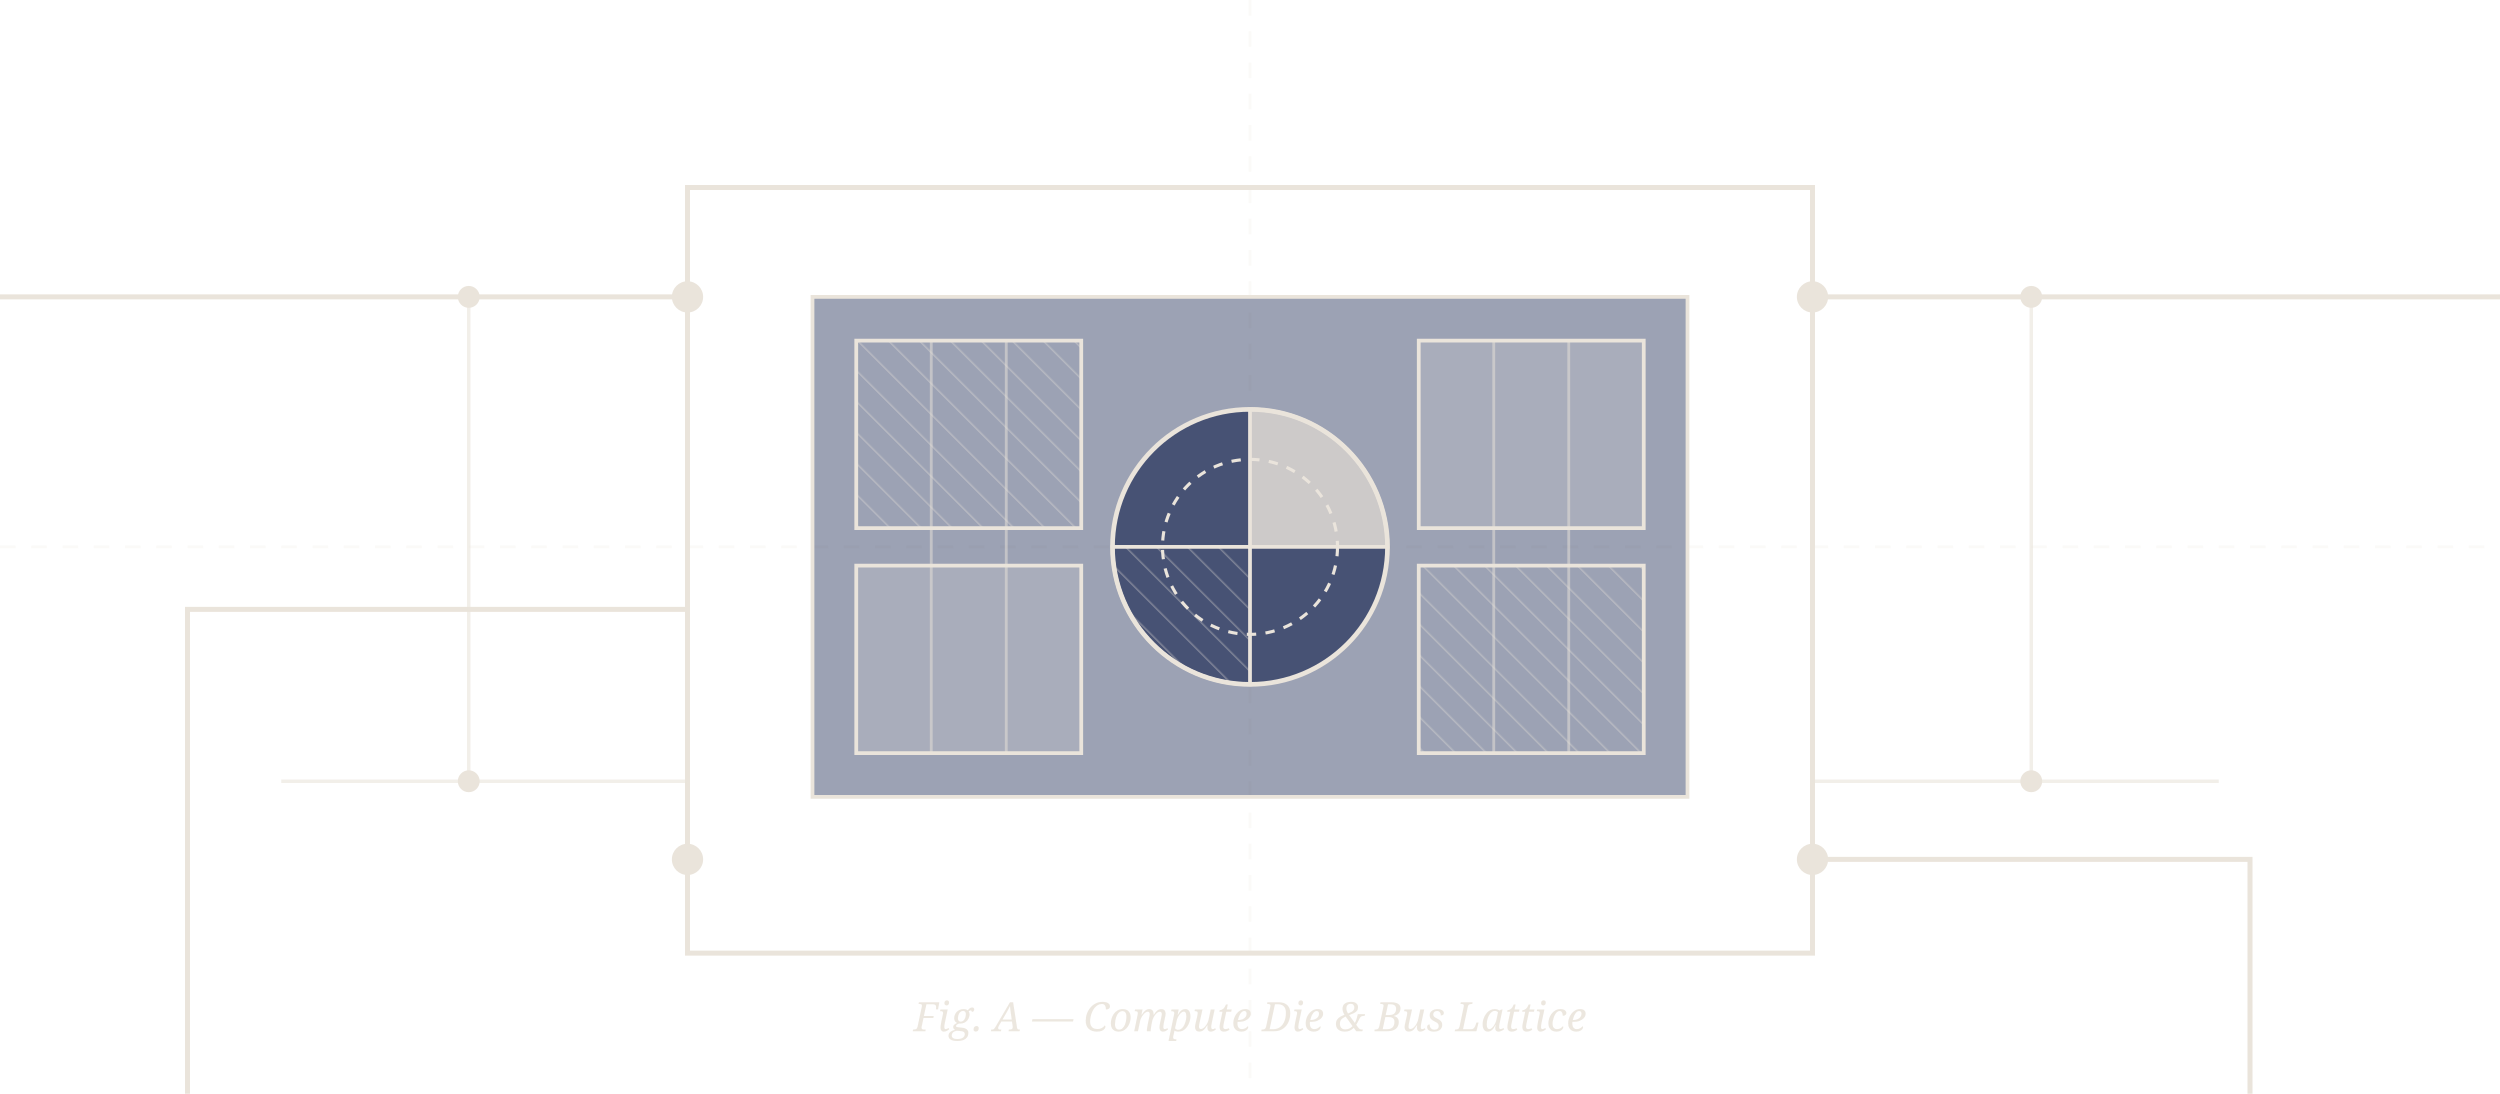
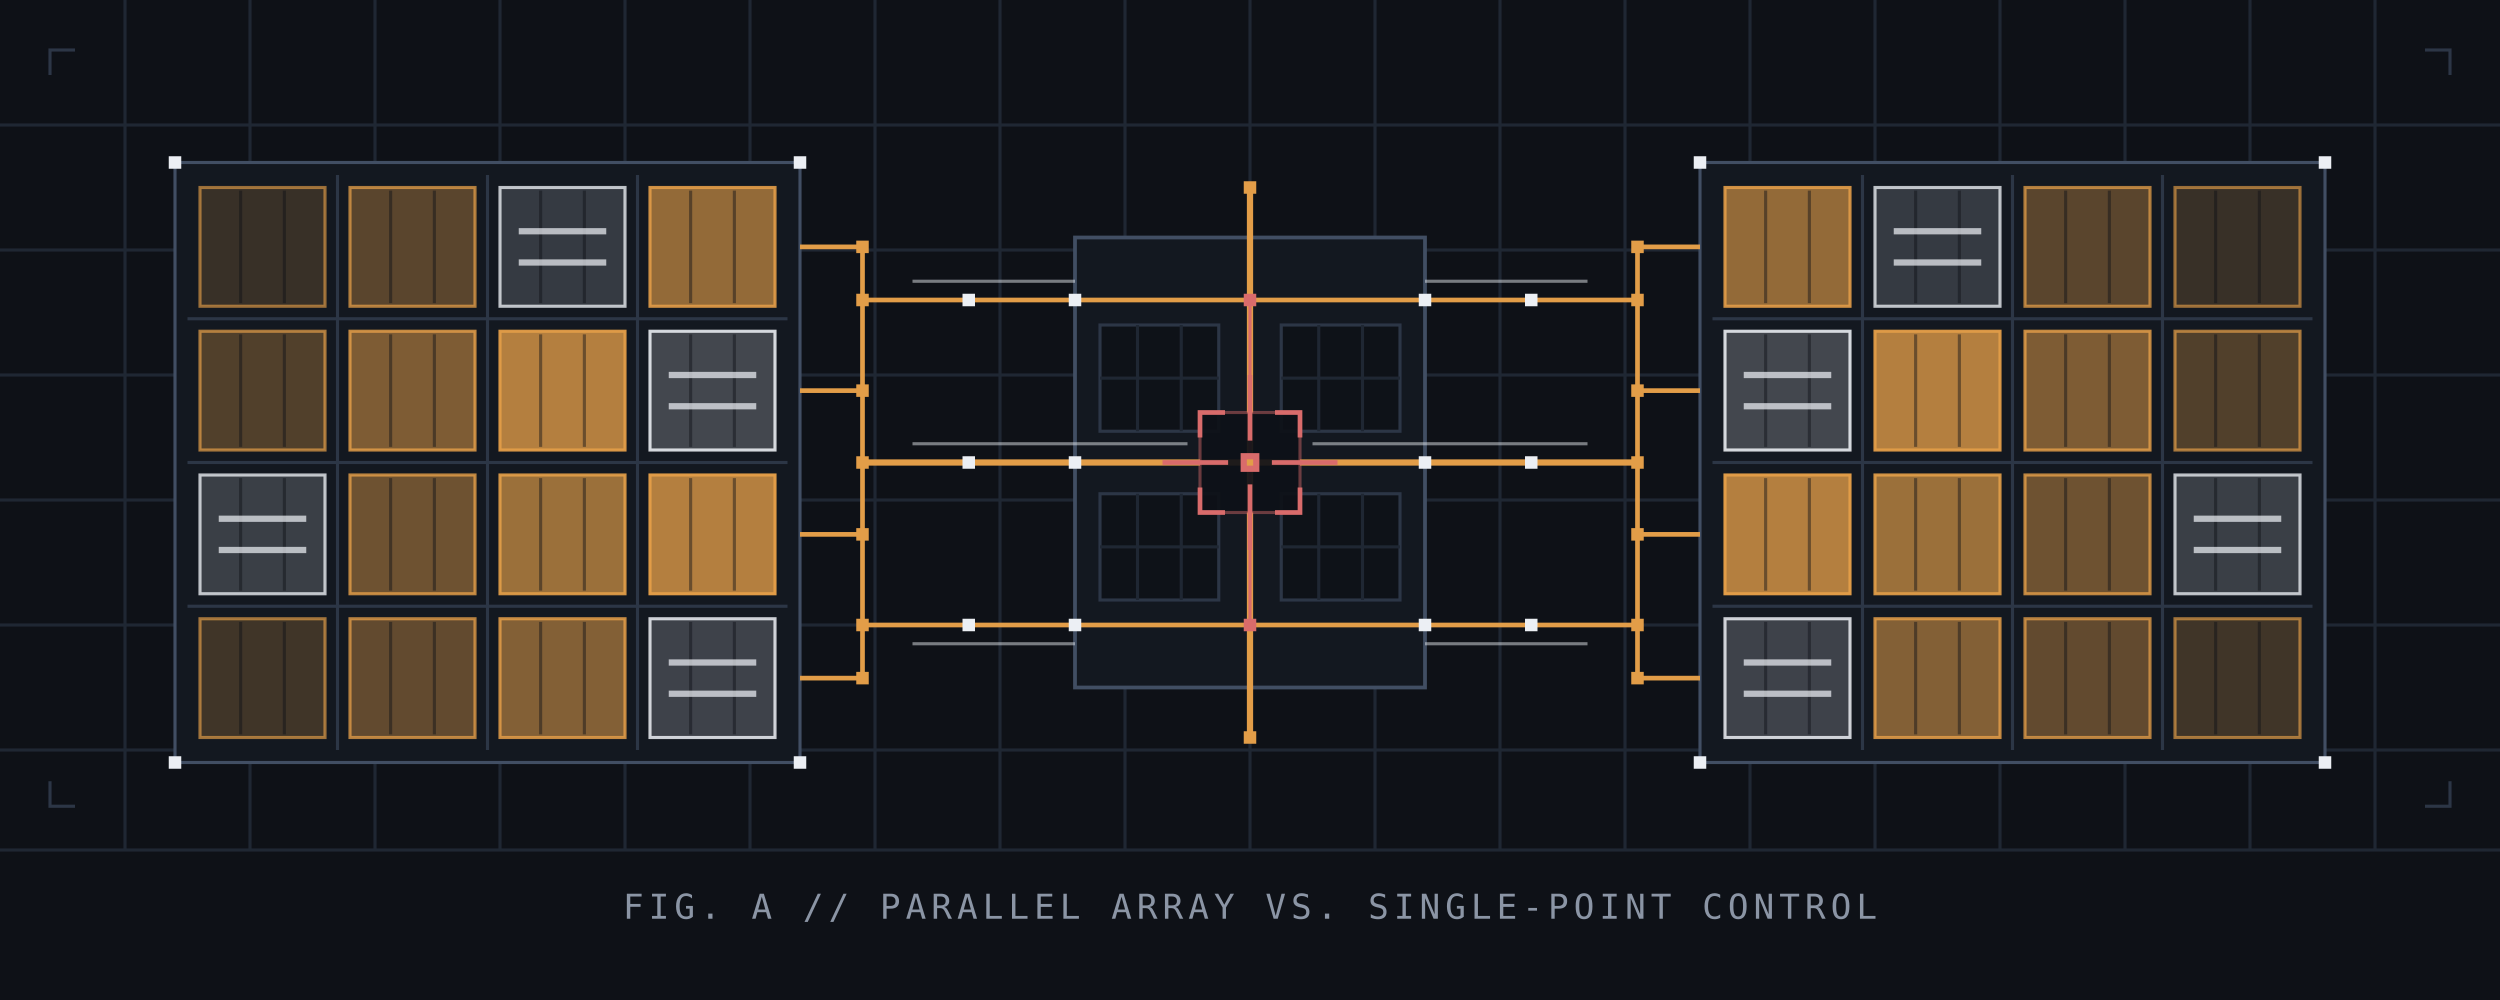
- <svg xmlns="http://www.w3.org/2000/svg" viewBox="0 0 800 350">
-   <defs>
-     <pattern id="circuit-hatch" width="7" height="7" patternTransform="rotate(-45)" patternUnits="userSpaceOnUse">
-       <line x1="0" y1="0" x2="0" y2="7" stroke="#eae4db" stroke-width="1" stroke-opacity="0.32" />
-     </pattern>
-   </defs>
-   <g stroke="#eae4db" stroke-opacity="0.18" stroke-width="0.9" fill="none">
-     <line x1="0" y1="175" x2="800" y2="175" stroke-dasharray="5 5" />
-     <line x1="400" y1="0" x2="400" y2="350" stroke-dasharray="5 5" />
-   </g>
-   <g fill="none" stroke="#eae4db" stroke-width="1.6">
-     <path d="M60 350V195h160V60h360v215h140v75" />
-     <path d="M0 95h220m360 0h220M220 195v110h360V60" />
-     <path d="M90 250h130m360 0h130M150 95v155m500-155v155" stroke-opacity="0.6" stroke-width="1.1" />
-   </g>
-   <g transform="translate(260 95)" stroke="#eae4db" stroke-width="1.2">
-     <rect x="0" y="0" width="280" height="160" fill="#243159" fill-opacity="0.45" />
-     <rect x="14" y="14" width="72" height="60" fill="url(#circuit-hatch)" />
-     <rect x="14" y="86" width="72" height="60" fill="#eae4db" fill-opacity="0.16" />
-     <rect x="194" y="14" width="72" height="60" fill="#eae4db" fill-opacity="0.16" />
-     <rect x="194" y="86" width="72" height="60" fill="url(#circuit-hatch)" />
-     <circle cx="140" cy="80" r="44" fill="#243159" fill-opacity="0.7" stroke="#eae4db" stroke-width="1.5" />
-     <circle cx="140" cy="80" r="28" fill="none" stroke="#eae4db" stroke-width="1" stroke-dasharray="3 3" />
-     <path d="M140 36 A44 44 0 0 1 184 80 L140 80 Z" fill="#eae4db" fill-opacity="0.82" />
-     <path d="M140 124 A44 44 0 0 1 96 80 L140 80 Z" fill="url(#circuit-hatch)" />
-     <g stroke="#eae4db" stroke-opacity="0.5" stroke-width="0.9">
-       <line x1="38" y1="14" x2="38" y2="146" />
-       <line x1="62" y1="14" x2="62" y2="146" />
-       <line x1="218" y1="14" x2="218" y2="146" />
-       <line x1="242" y1="14" x2="242" y2="146" />
-     </g>
-   </g>
-   <g fill="#eae4db">
-     <circle cx="220" cy="95" r="5" />
-     <circle cx="580" cy="95" r="5" />
-     <circle cx="220" cy="275" r="5" />
-     <circle cx="580" cy="275" r="5" />
-     <circle cx="150" cy="95" r="3.5" />
-     <circle cx="650" cy="95" r="3.5" />
-     <circle cx="150" cy="250" r="3.5" />
-     <circle cx="650" cy="250" r="3.5" />
-   </g>
-   <text x="400" y="330" text-anchor="middle" fill="#eae4db" font-family="Georgia, serif" font-style="italic" font-size="13" opacity="0.88">Fig. A — Compute Die &amp; Bus Lattice</text>
+ <svg xmlns="http://www.w3.org/2000/svg" viewBox="0 0 800 320">
+   <rect x="0" y="0" width="800" height="320" fill="#0E1117" />
+   <g stroke="#1F2733" stroke-width="1">
+     <line x1="40" y1="0" x2="40" y2="272" />
+     <line x1="80" y1="0" x2="80" y2="272" />
+     <line x1="120" y1="0" x2="120" y2="272" />
+     <line x1="160" y1="0" x2="160" y2="272" />
+     <line x1="200" y1="0" x2="200" y2="272" />
+     <line x1="240" y1="0" x2="240" y2="272" />
+     <line x1="280" y1="0" x2="280" y2="272" />
+     <line x1="320" y1="0" x2="320" y2="272" />
+     <line x1="360" y1="0" x2="360" y2="272" />
+     <line x1="400" y1="0" x2="400" y2="272" />
+     <line x1="440" y1="0" x2="440" y2="272" />
+     <line x1="480" y1="0" x2="480" y2="272" />
+     <line x1="520" y1="0" x2="520" y2="272" />
+     <line x1="560" y1="0" x2="560" y2="272" />
+     <line x1="600" y1="0" x2="600" y2="272" />
+     <line x1="640" y1="0" x2="640" y2="272" />
+     <line x1="680" y1="0" x2="680" y2="272" />
+     <line x1="720" y1="0" x2="720" y2="272" />
+     <line x1="760" y1="0" x2="760" y2="272" />
+     <line x1="0" y1="40" x2="800" y2="40" />
+     <line x1="0" y1="80" x2="800" y2="80" />
+     <line x1="0" y1="120" x2="800" y2="120" />
+     <line x1="0" y1="160" x2="800" y2="160" />
+     <line x1="0" y1="200" x2="800" y2="200" />
+     <line x1="0" y1="240" x2="800" y2="240" />
+     <line x1="0" y1="272" x2="800" y2="272" />
+   </g>
+   <g fill="none" stroke="#2C3646" stroke-width="1">
+     <path d="M16 24V16H24M776 16H784V24M16 250V258H24M776 258H784V250" />
+   </g>
+   <rect x="56" y="52" width="200" height="192" fill="#131820" stroke="#414E63" stroke-width="1" />
+   <g stroke="#2C3646" stroke-width="1">
+     <line x1="108" y1="56" x2="108" y2="240" />
+     <line x1="156" y1="56" x2="156" y2="240" />
+     <line x1="204" y1="56" x2="204" y2="240" />
+     <line x1="60" y1="102" x2="252" y2="102" />
+     <line x1="60" y1="148" x2="252" y2="148" />
+     <line x1="60" y1="194" x2="252" y2="194" />
+   </g>
+   <g stroke-width="1">
+     <rect x="64" y="60" width="40" height="38" fill="#E29D48" fill-opacity="0.18" stroke="#E29D48" stroke-opacity="0.65" />
+     <rect x="112" y="60" width="40" height="38" fill="#E29D48" fill-opacity="0.34" stroke="#E29D48" stroke-opacity="0.75" />
+     <rect x="160" y="60" width="40" height="38" fill="#ECEFF4" fill-opacity="0.16" stroke="#ECEFF4" stroke-opacity="0.78" />
+     <rect x="208" y="60" width="40" height="38" fill="#E29D48" fill-opacity="0.62" stroke="#E29D48" stroke-opacity="0.9" />
+     <rect x="64" y="106" width="40" height="38" fill="#E29D48" fill-opacity="0.30" stroke="#E29D48" stroke-opacity="0.72" />
+     <rect x="112" y="106" width="40" height="38" fill="#E29D48" fill-opacity="0.52" stroke="#E29D48" stroke-opacity="0.85" />
+     <rect x="160" y="106" width="40" height="38" fill="#E29D48" fill-opacity="0.78" stroke="#E29D48" stroke-opacity="0.95" />
+     <rect x="208" y="106" width="40" height="38" fill="#ECEFF4" fill-opacity="0.22" stroke="#ECEFF4" stroke-opacity="0.88" />
+     <rect x="64" y="152" width="40" height="38" fill="#ECEFF4" fill-opacity="0.18" stroke="#ECEFF4" stroke-opacity="0.78" />
+     <rect x="112" y="152" width="40" height="38" fill="#E29D48" fill-opacity="0.44" stroke="#E29D48" stroke-opacity="0.82" />
+     <rect x="160" y="152" width="40" height="38" fill="#E29D48" fill-opacity="0.66" stroke="#E29D48" stroke-opacity="0.92" />
+     <rect x="208" y="152" width="40" height="38" fill="#E29D48" fill-opacity="0.78" stroke="#E29D48" stroke-opacity="0.98" />
+     <rect x="64" y="198" width="40" height="38" fill="#E29D48" fill-opacity="0.22" stroke="#E29D48" stroke-opacity="0.68" />
+     <rect x="112" y="198" width="40" height="38" fill="#E29D48" fill-opacity="0.38" stroke="#E29D48" stroke-opacity="0.78" />
+     <rect x="160" y="198" width="40" height="38" fill="#E29D48" fill-opacity="0.54" stroke="#E29D48" stroke-opacity="0.86" />
+     <rect x="208" y="198" width="40" height="38" fill="#ECEFF4" fill-opacity="0.20" stroke="#ECEFF4" stroke-opacity="0.85" />
+   </g>
+   <g stroke="#0E1117" stroke-opacity="0.45" stroke-width="1">
+     <line x1="77" y1="61" x2="77" y2="97" />
+     <line x1="91" y1="61" x2="91" y2="97" />
+     <line x1="125" y1="61" x2="125" y2="97" />
+     <line x1="139" y1="61" x2="139" y2="97" />
+     <line x1="173" y1="61" x2="173" y2="97" />
+     <line x1="187" y1="61" x2="187" y2="97" />
+     <line x1="221" y1="61" x2="221" y2="97" />
+     <line x1="235" y1="61" x2="235" y2="97" />
+     <line x1="77" y1="107" x2="77" y2="143" />
+     <line x1="91" y1="107" x2="91" y2="143" />
+     <line x1="125" y1="107" x2="125" y2="143" />
+     <line x1="139" y1="107" x2="139" y2="143" />
+     <line x1="173" y1="107" x2="173" y2="143" />
+     <line x1="187" y1="107" x2="187" y2="143" />
+     <line x1="221" y1="107" x2="221" y2="143" />
+     <line x1="235" y1="107" x2="235" y2="143" />
+     <line x1="77" y1="153" x2="77" y2="189" />
+     <line x1="91" y1="153" x2="91" y2="189" />
+     <line x1="125" y1="153" x2="125" y2="189" />
+     <line x1="139" y1="153" x2="139" y2="189" />
+     <line x1="173" y1="153" x2="173" y2="189" />
+     <line x1="187" y1="153" x2="187" y2="189" />
+     <line x1="221" y1="153" x2="221" y2="189" />
+     <line x1="235" y1="153" x2="235" y2="189" />
+     <line x1="77" y1="199" x2="77" y2="235" />
+     <line x1="91" y1="199" x2="91" y2="235" />
+     <line x1="125" y1="199" x2="125" y2="235" />
+     <line x1="139" y1="199" x2="139" y2="235" />
+     <line x1="173" y1="199" x2="173" y2="235" />
+     <line x1="187" y1="199" x2="187" y2="235" />
+     <line x1="221" y1="199" x2="221" y2="235" />
+     <line x1="235" y1="199" x2="235" y2="235" />
+   </g>
+   <g fill="#ECEFF4" fill-opacity="0.72">
+     <rect x="166" y="73" width="28" height="2" />
+     <rect x="166" y="83" width="28" height="2" />
+     <rect x="214" y="119" width="28" height="2" />
+     <rect x="214" y="129" width="28" height="2" />
+     <rect x="70" y="165" width="28" height="2" />
+     <rect x="70" y="175" width="28" height="2" />
+     <rect x="214" y="211" width="28" height="2" />
+     <rect x="214" y="221" width="28" height="2" />
+   </g>
+   <rect x="544" y="52" width="200" height="192" fill="#131820" stroke="#414E63" stroke-width="1" />
+   <g stroke="#2C3646" stroke-width="1">
+     <line x1="596" y1="56" x2="596" y2="240" />
+     <line x1="644" y1="56" x2="644" y2="240" />
+     <line x1="692" y1="56" x2="692" y2="240" />
+     <line x1="548" y1="102" x2="740" y2="102" />
+     <line x1="548" y1="148" x2="740" y2="148" />
+     <line x1="548" y1="194" x2="740" y2="194" />
+   </g>
+   <g stroke-width="1">
+     <rect x="552" y="60" width="40" height="38" fill="#E29D48" fill-opacity="0.62" stroke="#E29D48" stroke-opacity="0.9" />
+     <rect x="600" y="60" width="40" height="38" fill="#ECEFF4" fill-opacity="0.16" stroke="#ECEFF4" stroke-opacity="0.78" />
+     <rect x="648" y="60" width="40" height="38" fill="#E29D48" fill-opacity="0.34" stroke="#E29D48" stroke-opacity="0.75" />
+     <rect x="696" y="60" width="40" height="38" fill="#E29D48" fill-opacity="0.18" stroke="#E29D48" stroke-opacity="0.65" />
+     <rect x="552" y="106" width="40" height="38" fill="#ECEFF4" fill-opacity="0.22" stroke="#ECEFF4" stroke-opacity="0.88" />
+     <rect x="600" y="106" width="40" height="38" fill="#E29D48" fill-opacity="0.78" stroke="#E29D48" stroke-opacity="0.95" />
+     <rect x="648" y="106" width="40" height="38" fill="#E29D48" fill-opacity="0.52" stroke="#E29D48" stroke-opacity="0.85" />
+     <rect x="696" y="106" width="40" height="38" fill="#E29D48" fill-opacity="0.30" stroke="#E29D48" stroke-opacity="0.72" />
+     <rect x="552" y="152" width="40" height="38" fill="#E29D48" fill-opacity="0.78" stroke="#E29D48" stroke-opacity="0.98" />
+     <rect x="600" y="152" width="40" height="38" fill="#E29D48" fill-opacity="0.66" stroke="#E29D48" stroke-opacity="0.92" />
+     <rect x="648" y="152" width="40" height="38" fill="#E29D48" fill-opacity="0.44" stroke="#E29D48" stroke-opacity="0.82" />
+     <rect x="696" y="152" width="40" height="38" fill="#ECEFF4" fill-opacity="0.18" stroke="#ECEFF4" stroke-opacity="0.78" />
+     <rect x="552" y="198" width="40" height="38" fill="#ECEFF4" fill-opacity="0.20" stroke="#ECEFF4" stroke-opacity="0.85" />
+     <rect x="600" y="198" width="40" height="38" fill="#E29D48" fill-opacity="0.54" stroke="#E29D48" stroke-opacity="0.86" />
+     <rect x="648" y="198" width="40" height="38" fill="#E29D48" fill-opacity="0.38" stroke="#E29D48" stroke-opacity="0.78" />
+     <rect x="696" y="198" width="40" height="38" fill="#E29D48" fill-opacity="0.22" stroke="#E29D48" stroke-opacity="0.68" />
+   </g>
+   <g stroke="#0E1117" stroke-opacity="0.45" stroke-width="1">
+     <line x1="565" y1="61" x2="565" y2="97" />
+     <line x1="579" y1="61" x2="579" y2="97" />
+     <line x1="613" y1="61" x2="613" y2="97" />
+     <line x1="627" y1="61" x2="627" y2="97" />
+     <line x1="661" y1="61" x2="661" y2="97" />
+     <line x1="675" y1="61" x2="675" y2="97" />
+     <line x1="709" y1="61" x2="709" y2="97" />
+     <line x1="723" y1="61" x2="723" y2="97" />
+     <line x1="565" y1="107" x2="565" y2="143" />
+     <line x1="579" y1="107" x2="579" y2="143" />
+     <line x1="613" y1="107" x2="613" y2="143" />
+     <line x1="627" y1="107" x2="627" y2="143" />
+     <line x1="661" y1="107" x2="661" y2="143" />
+     <line x1="675" y1="107" x2="675" y2="143" />
+     <line x1="709" y1="107" x2="709" y2="143" />
+     <line x1="723" y1="107" x2="723" y2="143" />
+     <line x1="565" y1="153" x2="565" y2="189" />
+     <line x1="579" y1="153" x2="579" y2="189" />
+     <line x1="613" y1="153" x2="613" y2="189" />
+     <line x1="627" y1="153" x2="627" y2="189" />
+     <line x1="661" y1="153" x2="661" y2="189" />
+     <line x1="675" y1="153" x2="675" y2="189" />
+     <line x1="709" y1="153" x2="709" y2="189" />
+     <line x1="723" y1="153" x2="723" y2="189" />
+     <line x1="565" y1="199" x2="565" y2="235" />
+     <line x1="579" y1="199" x2="579" y2="235" />
+     <line x1="613" y1="199" x2="613" y2="235" />
+     <line x1="627" y1="199" x2="627" y2="235" />
+     <line x1="661" y1="199" x2="661" y2="235" />
+     <line x1="675" y1="199" x2="675" y2="235" />
+     <line x1="709" y1="199" x2="709" y2="235" />
+     <line x1="723" y1="199" x2="723" y2="235" />
+   </g>
+   <g fill="#ECEFF4" fill-opacity="0.72">
+     <rect x="606" y="73" width="28" height="2" />
+     <rect x="606" y="83" width="28" height="2" />
+     <rect x="558" y="119" width="28" height="2" />
+     <rect x="558" y="129" width="28" height="2" />
+     <rect x="702" y="165" width="28" height="2" />
+     <rect x="702" y="175" width="28" height="2" />
+     <rect x="558" y="211" width="28" height="2" />
+     <rect x="558" y="221" width="28" height="2" />
+   </g>
+   <rect x="344" y="76" width="112" height="144" fill="#131820" stroke="#414E63" stroke-width="1.2" />
+   <g fill="#0E1117" fill-opacity="0.85" stroke="#2C3646" stroke-width="1">
+     <rect x="352" y="104" width="38" height="34" />
+     <rect x="410" y="104" width="38" height="34" />
+     <rect x="352" y="158" width="38" height="34" />
+     <rect x="410" y="158" width="38" height="34" />
+   </g>
+   <g stroke="#1F2733" stroke-width="1">
+     <line x1="364" y1="104" x2="364" y2="138" />
+     <line x1="378" y1="104" x2="378" y2="138" />
+     <line x1="422" y1="104" x2="422" y2="138" />
+     <line x1="436" y1="104" x2="436" y2="138" />
+     <line x1="364" y1="158" x2="364" y2="192" />
+     <line x1="378" y1="158" x2="378" y2="192" />
+     <line x1="422" y1="158" x2="422" y2="192" />
+     <line x1="436" y1="158" x2="436" y2="192" />
+     <line x1="352" y1="121" x2="390" y2="121" />
+     <line x1="410" y1="121" x2="448" y2="121" />
+     <line x1="352" y1="175" x2="390" y2="175" />
+     <line x1="410" y1="175" x2="448" y2="175" />
+   </g>
+   <g fill="none" stroke="#E29D48" stroke-width="1.5">
+     <path d="M256 79H276V217H256" />
+     <path d="M256 125H276M256 171H276" />
+     <path d="M544 79H524V217H544" />
+     <path d="M544 125H524M544 171H524" />
+     <path d="M276 96H400M400 96H524" />
+     <path d="M276 200H400M400 200H524" />
+   </g>
+   <g fill="none" stroke="#E29D48" stroke-width="2">
+     <path d="M276 148H524" />
+     <path d="M400 60V236" />
+   </g>
+   <line x1="400" y1="96" x2="400" y2="200" stroke="#D96B6B" stroke-width="1" />
+   <g fill="none" stroke="#ECEFF4" stroke-opacity="0.48" stroke-width="1">
+     <path d="M292 90H344M456 90H508" />
+     <path d="M292 206H344M456 206H508" />
+     <path d="M292 142H380M420 142H508" />
+   </g>
+   <rect x="384" y="132" width="32" height="32" fill="#0E1117" fill-opacity="0.92" stroke="#D96B6B" stroke-opacity="0.45" stroke-width="1" />
+   <g fill="none" stroke="#D96B6B" stroke-width="1.5">
+     <path d="M384 140V132H392M408 132H416V140M384 156V164H392M408 164H416V156" />
+     <path d="M372 148H393M407 148H428M400 120V141M400 155V176" />
+   </g>
+   <rect x="397" y="145" width="6" height="6" fill="#D96B6B" />
+   <rect x="399" y="147" width="2" height="2" fill="#E29D48" />
+   <rect x="398" y="94" width="4" height="4" fill="#D96B6B" />
+   <rect x="398" y="198" width="4" height="4" fill="#D96B6B" />
+   <g fill="#E29D48">
+     <rect x="274" y="77" width="4" height="4" />
+     <rect x="274" y="123" width="4" height="4" />
+     <rect x="274" y="169" width="4" height="4" />
+     <rect x="274" y="215" width="4" height="4" />
+     <rect x="522" y="77" width="4" height="4" />
+     <rect x="522" y="123" width="4" height="4" />
+     <rect x="522" y="169" width="4" height="4" />
+     <rect x="522" y="215" width="4" height="4" />
+     <rect x="274" y="94" width="4" height="4" />
+     <rect x="274" y="146" width="4" height="4" />
+     <rect x="274" y="198" width="4" height="4" />
+     <rect x="522" y="94" width="4" height="4" />
+     <rect x="522" y="146" width="4" height="4" />
+     <rect x="522" y="198" width="4" height="4" />
+     <rect x="398" y="58" width="4" height="4" />
+     <rect x="398" y="234" width="4" height="4" />
+   </g>
+   <g fill="#ECEFF4">
+     <rect x="342" y="94" width="4" height="4" />
+     <rect x="342" y="146" width="4" height="4" />
+     <rect x="342" y="198" width="4" height="4" />
+     <rect x="454" y="94" width="4" height="4" />
+     <rect x="454" y="146" width="4" height="4" />
+     <rect x="454" y="198" width="4" height="4" />
+     <rect x="308" y="94" width="4" height="4" />
+     <rect x="308" y="146" width="4" height="4" />
+     <rect x="308" y="198" width="4" height="4" />
+     <rect x="488" y="94" width="4" height="4" />
+     <rect x="488" y="146" width="4" height="4" />
+     <rect x="488" y="198" width="4" height="4" />
+     <rect x="54" y="50" width="4" height="4" />
+     <rect x="254" y="50" width="4" height="4" />
+     <rect x="54" y="242" width="4" height="4" />
+     <rect x="254" y="242" width="4" height="4" />
+     <rect x="542" y="50" width="4" height="4" />
+     <rect x="742" y="50" width="4" height="4" />
+     <rect x="542" y="242" width="4" height="4" />
+     <rect x="742" y="242" width="4" height="4" />
+   </g>
+   <text x="400" y="294" text-anchor="middle" fill="#8B95A5" font-family="'JetBrains Mono', ui-monospace, SFMono-Regular, Menlo, monospace" font-size="11" letter-spacing="1.6">FIG. A // PARALLEL ARRAY VS. SINGLE-POINT CONTROL</text>
</svg>
